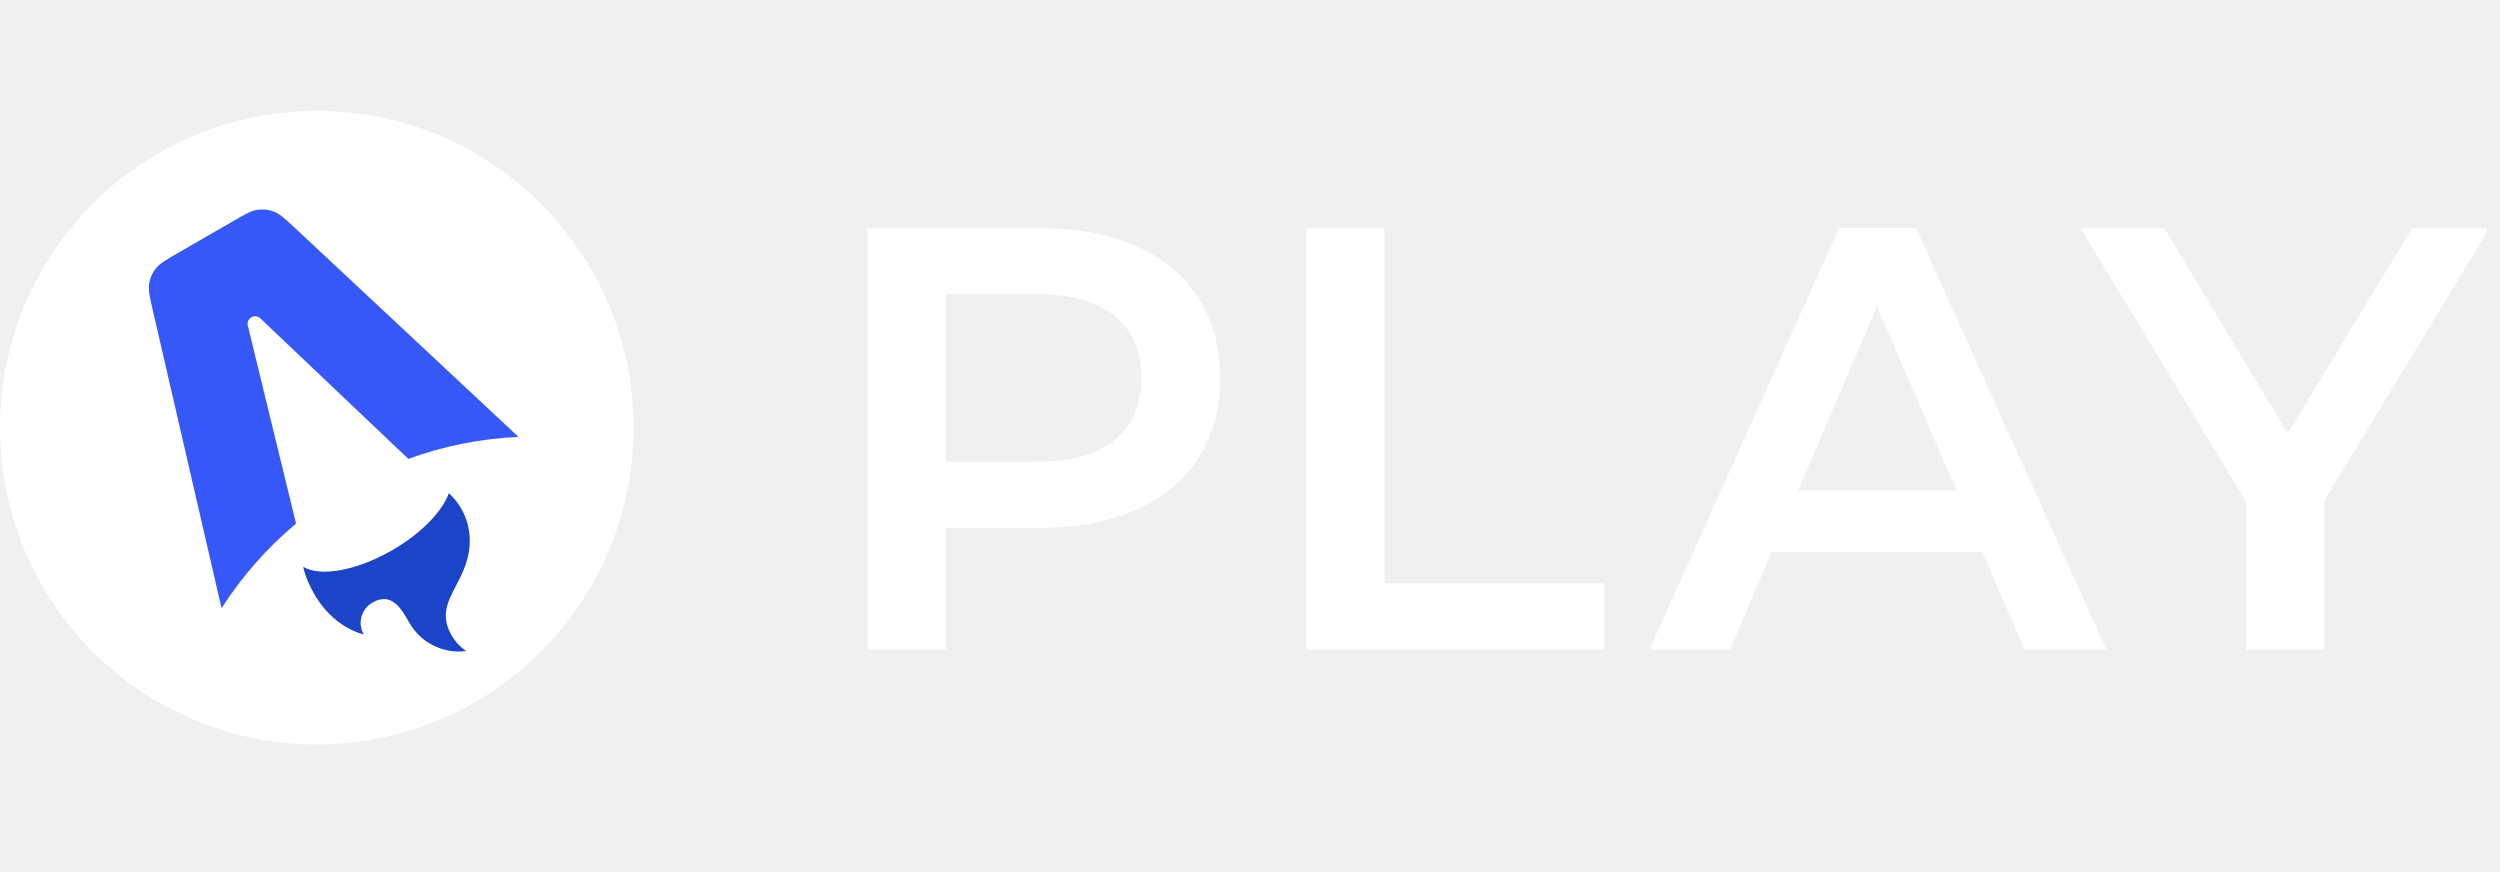
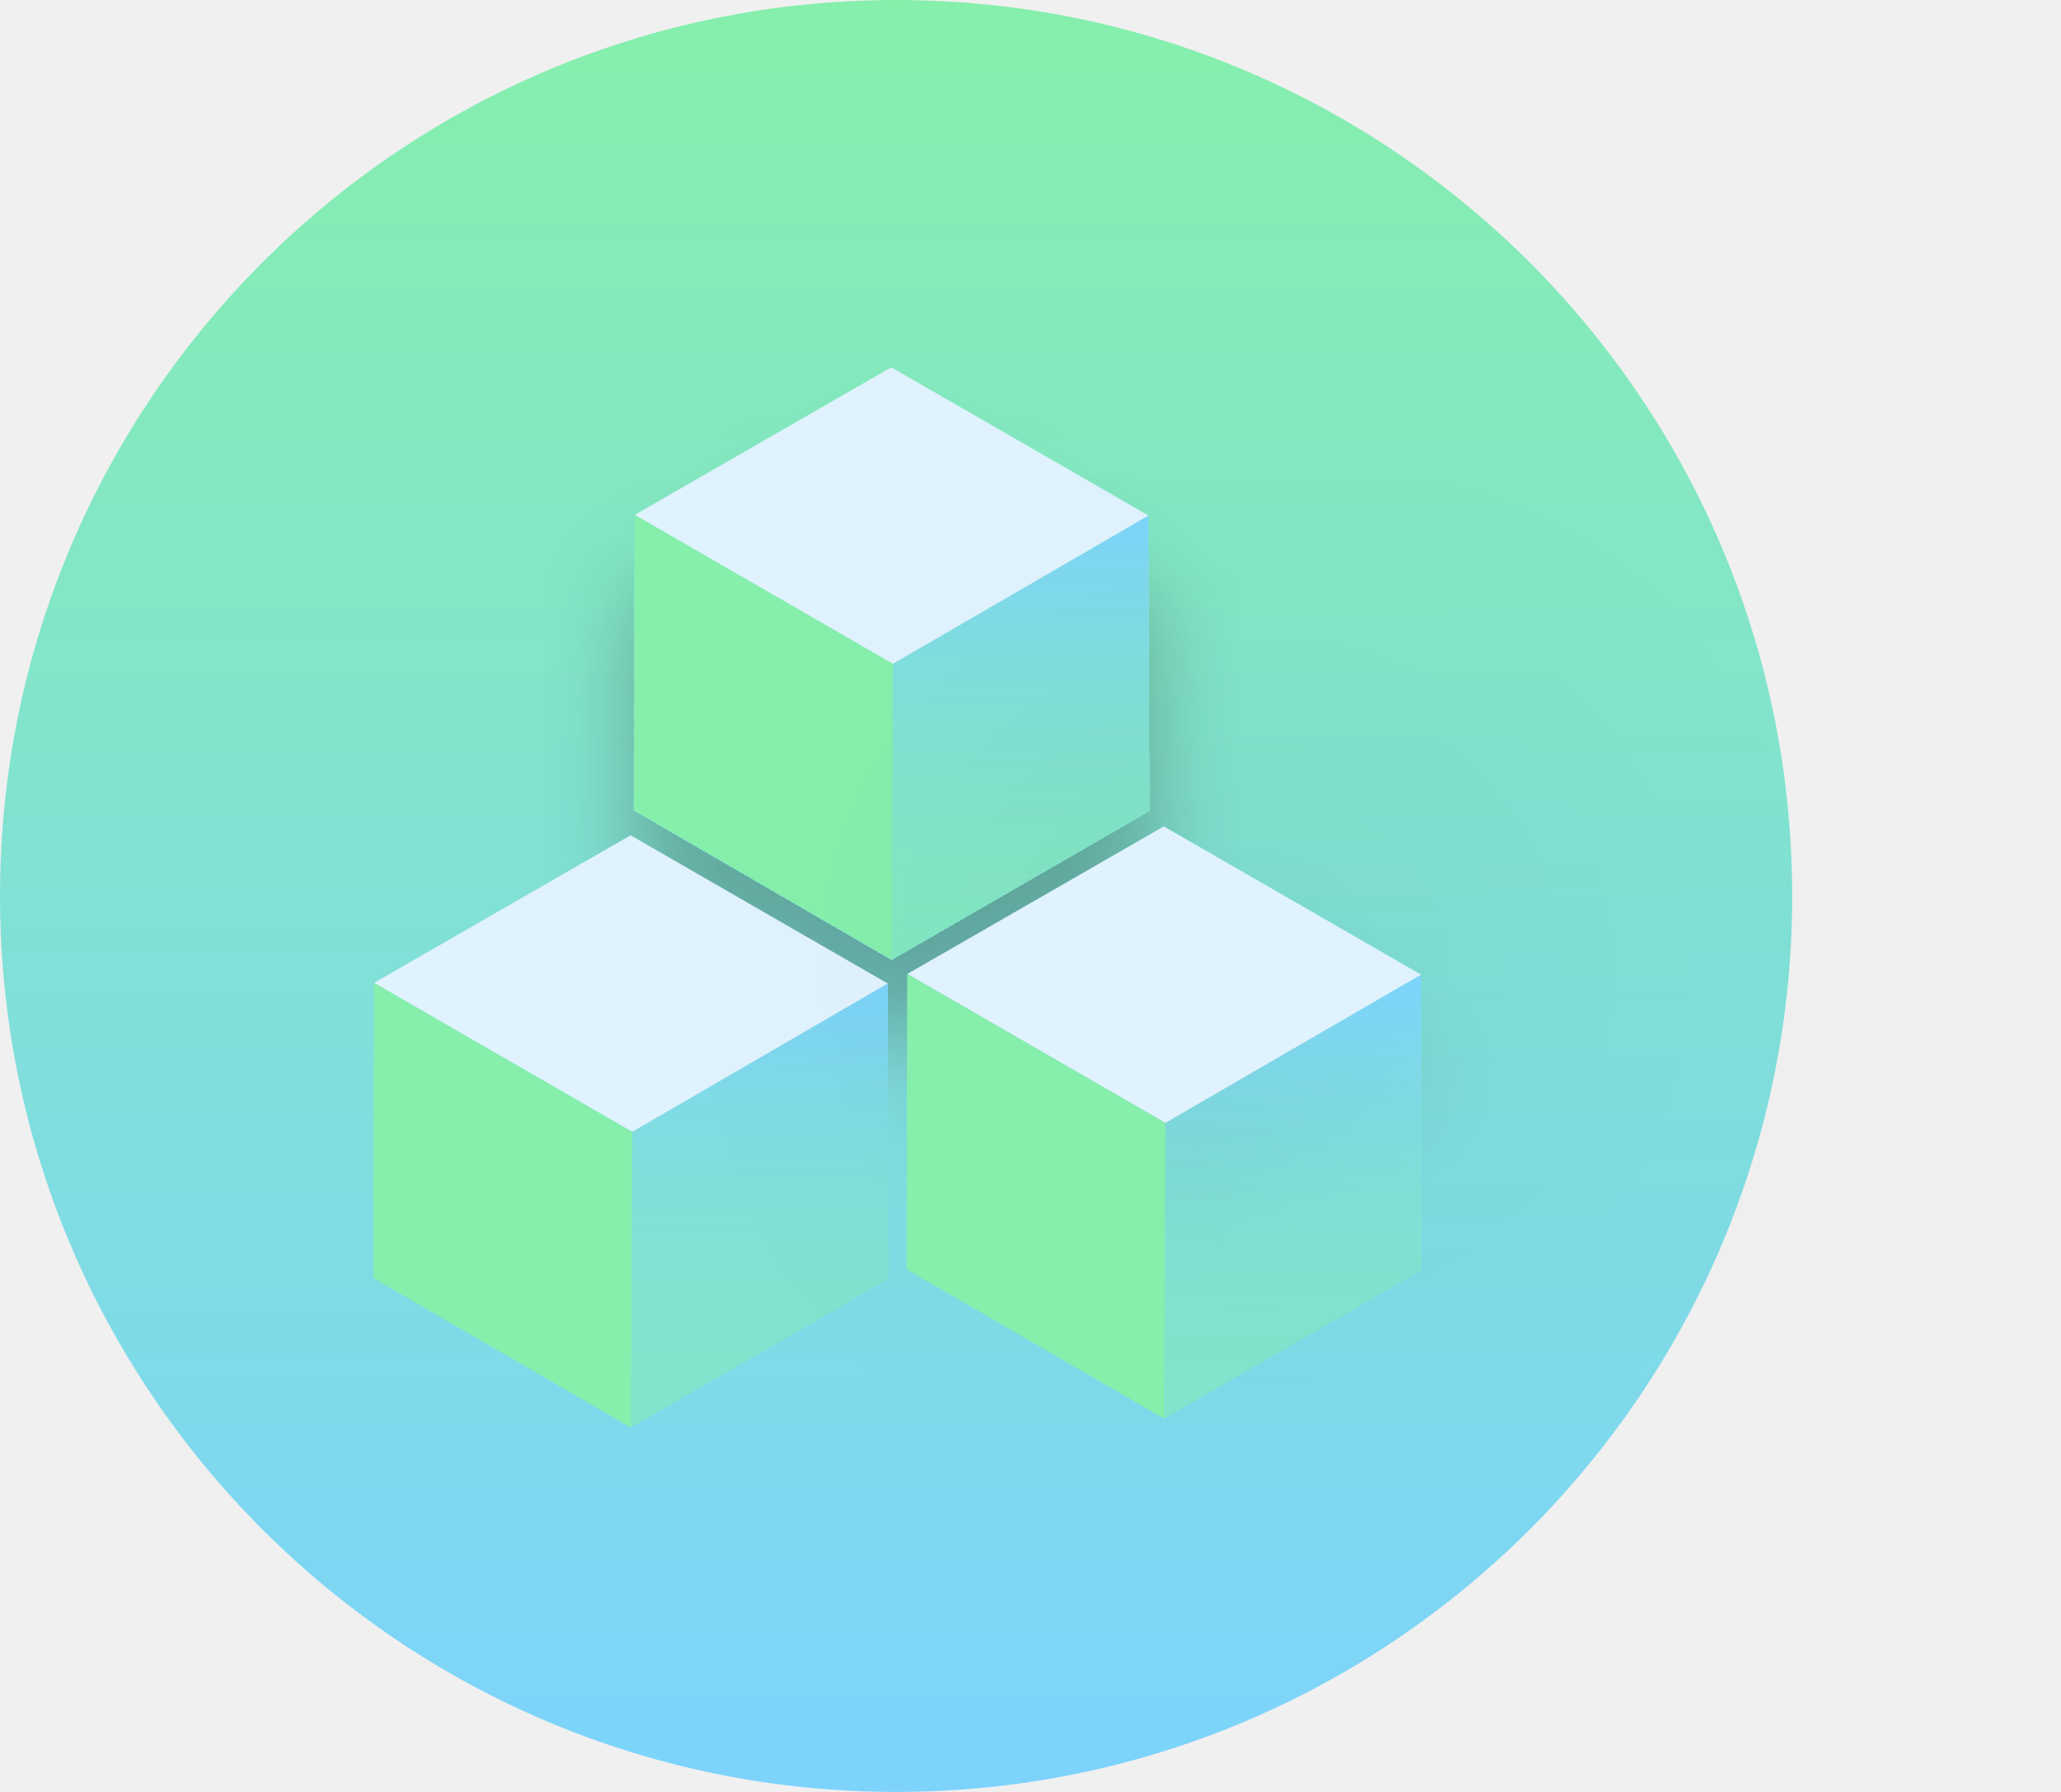
- <svg xmlns="http://www.w3.org/2000/svg" width="132" height="46" viewBox="0 0 132 46" fill="none">
-   <g clip-path="url(#clip0_304_44)">
-     <mask id="mask0_304_44" style="mask-type:luminance" maskUnits="userSpaceOnUse" x="0" y="0" width="132" height="46">
-       <path d="M0 0H131.309V46H0V0Z" fill="white" />
+ <svg xmlns="http://www.w3.org/2000/svg" width="92" height="80" viewBox="0 0 92 80" fill="none">
+   <circle cx="40" cy="40" r="40" fill="url(#paint0_linear_white)" />
+   <g filter="url(#filter0_d_white)">
+     <mask id="mask0_white" style="mask-type:luminance" maskUnits="userSpaceOnUse" x="28" y="16" width="24" height="14">
+       <path d="M28.297 16.397H51.306V29.776H28.297V16.397Z" fill="white" />
    </mask>
-     <g mask="url(#mask0_304_44)">
-       <path d="M54.952 12.044C56.88 12.044 58.554 12.362 59.973 12.997C61.414 13.633 62.516 14.544 63.279 15.731C64.041 16.917 64.423 18.326 64.423 19.958C64.423 21.568 64.041 22.977 63.279 24.185C62.516 25.371 61.414 26.282 59.973 26.918C58.553 27.554 56.88 27.871 54.952 27.871H49.93V34.291H45.8V12.044H54.952ZM54.762 24.375C56.562 24.375 57.929 23.994 58.861 23.231C59.793 22.468 60.259 21.377 60.259 19.958C60.259 18.538 59.793 17.447 58.861 16.684C57.929 15.921 56.562 15.54 54.761 15.54H49.931V24.375H54.762ZM68.967 12.044H73.099V30.795H84.73V34.291H68.967V12.044ZM104.668 29.143H93.544L91.35 34.29H87.091L97.102 12.043H101.171L111.214 34.29H106.891L104.667 29.142L104.668 29.143ZM103.301 25.901L99.106 16.176L94.942 25.901H103.301ZM122.726 26.441V34.291H118.594V26.505L109.854 12.044H114.272L120.787 22.881L127.366 12.044H131.434L122.726 26.441ZM16.727 39.309C25.965 39.309 33.455 31.82 33.455 22.582C33.455 13.343 25.965 5.854 16.727 5.854C7.49 5.854 0 13.344 0 22.582C0 31.82 7.489 39.309 16.727 39.309Z" fill="white" />
+     <g mask="url(#mask0_white)">
+       <path d="M39.785 16.399L28.333 22.988L39.859 29.641L51.27 23.02L39.785 16.399Z" fill="#E0F2FE" />
+     </g>
+     <mask id="mask1_white" style="mask-type:luminance" maskUnits="userSpaceOnUse" x="39" y="22" width="13" height="21">
+       <path d="M39.714 22.9H51.306V42.843H39.714V22.9Z" fill="white" />
+     </mask>
+     <g mask="url(#mask1_white)">
+       <path d="M51.27 23.02L39.859 29.641L39.802 42.841L51.307 36.198L51.27 23.02Z" fill="url(#paint1_linear_white)" />
+     </g>
+     <mask id="mask2_white" style="mask-type:luminance" maskUnits="userSpaceOnUse" x="28" y="22" width="12" height="21">
+       <path d="M28.297 22.9H39.89V42.843H28.297V22.9Z" fill="white" />
+     </mask>
+     <g mask="url(#mask2_white)">
+       <path d="M28.333 22.988L28.296 36.167L39.801 42.841L39.859 29.641L28.333 22.988Z" fill="#86EFAC" />
    </g>
  </g>
-   <path d="M14.469 11.175C14.782 11.297 15.052 11.549 15.592 12.053L27.375 23.068C25.389 23.157 23.428 23.549 21.561 24.229L13.744 16.808C13.682 16.748 13.602 16.711 13.517 16.701C13.431 16.691 13.345 16.709 13.271 16.752C13.196 16.795 13.138 16.861 13.104 16.94C13.07 17.019 13.063 17.107 13.084 17.191L15.631 27.646C14.1 28.927 12.773 30.434 11.698 32.116L8.07 16.391C7.904 15.673 7.822 15.314 7.874 14.982C7.919 14.689 8.039 14.413 8.222 14.18C8.43 13.915 8.749 13.731 9.388 13.362L12.307 11.677C12.947 11.308 13.266 11.123 13.599 11.076C13.893 11.034 14.192 11.069 14.469 11.175Z" fill="#3758F9" />
-   <path d="M23.699 26.038C23.359 26.999 22.247 28.163 20.705 29.053C18.812 30.145 16.886 30.472 16.008 29.923C16.12 30.464 16.386 31.003 16.578 31.335C16.578 31.335 17.42 33.022 19.208 33.501C19.045 33.219 19.001 32.883 19.085 32.567C19.17 32.252 19.376 31.983 19.659 31.82C20.668 31.237 21.175 32.118 21.586 32.833L21.623 32.897C22.249 33.981 23.448 34.528 24.617 34.376C24.299 34.161 24.035 33.877 23.844 33.544C23.247 32.51 23.632 31.775 24.079 30.92C24.434 30.24 24.83 29.484 24.802 28.443C24.786 27.882 24.631 27.333 24.349 26.848C24.171 26.538 23.95 26.267 23.699 26.038Z" fill="#1B44C8" />
+   <g filter="url(#filter1_d_white)">
+     <mask id="mask3_white" style="mask-type:luminance" maskUnits="userSpaceOnUse" x="16" y="37" width="24" height="14">
+       <path d="M16.661 37.289H39.669V50.669H16.661V37.289Z" fill="white" />
+     </mask>
+     <g mask="url(#mask3_white)">
+       <path d="M28.149 37.291L16.697 43.881L28.223 50.534L39.634 43.913L28.149 37.291Z" fill="#E0F2FE" />
+     </g>
+   </g>
+   <mask id="mask4_white" style="mask-type:luminance" maskUnits="userSpaceOnUse" x="28" y="43" width="12" height="21">
+     <path d="M28.077 43.793H39.669V63.736H28.077V43.793Z" fill="white" />
+   </mask>
+   <g mask="url(#mask4_white)">
+     <path d="M39.634 43.913L28.223 50.534L28.165 63.733L39.671 57.09L39.634 43.913Z" fill="url(#paint2_linear_white)" />
+   </g>
+   <mask id="mask5_white" style="mask-type:luminance" maskUnits="userSpaceOnUse" x="16" y="43" width="13" height="21">
+     <path d="M16.661 43.793H28.253V63.736H16.661V43.793Z" fill="white" />
+   </mask>
+   <g mask="url(#mask5_white)">
+     <path d="M16.697 43.881L16.66 57.059L28.165 63.733L28.223 50.534L16.697 43.881Z" fill="#86EFAC" />
+   </g>
+   <g filter="url(#filter2_d_white)">
+     <mask id="mask6_white" style="mask-type:luminance" maskUnits="userSpaceOnUse" x="40" y="36" width="24" height="15">
+       <path d="M40.463 36.893H63.471V50.272H40.463V36.893Z" fill="white" />
+     </mask>
+     <g mask="url(#mask6_white)">
+       <path d="M51.95 36.895L40.498 43.484L52.025 50.137L63.435 43.516L51.95 36.895Z" fill="#E0F2FE" />
+     </g>
+   </g>
+   <mask id="mask7_white" style="mask-type:luminance" maskUnits="userSpaceOnUse" x="51" y="43" width="13" height="21">
+     <path d="M51.879 43.396H63.471V63.339H51.879V43.396Z" fill="white" />
+   </mask>
+   <g mask="url(#mask7_white)">
+     <path d="M63.435 43.516L52.024 50.137L51.967 63.337L63.472 56.694L63.435 43.516Z" fill="url(#paint3_linear_white)" />
+   </g>
+   <mask id="mask8_white" style="mask-type:luminance" maskUnits="userSpaceOnUse" x="40" y="43" width="13" height="21">
+     <path d="M40.463 43.396H52.055V63.339H40.463V43.396Z" fill="white" />
+   </mask>
+   <g mask="url(#mask8_white)">
+     <path d="M40.498 43.484L40.461 56.663L51.967 63.337L52.025 50.137L40.498 43.484Z" fill="#86EFAC" />
+   </g>
  <defs>
-     <clipPath id="clip0_304_44">
-       <rect width="132" height="46" fill="white" />
-     </clipPath>
+     <filter id="filter0_d_white" x="24.297" y="16.399" width="31.008" height="34.442" filterUnits="userSpaceOnUse" color-interpolation-filters="sRGB">
+       <feFlood flood-opacity="0" result="BackgroundImageFix" />
+       <feColorMatrix in="SourceAlpha" type="matrix" values="0 0 0 0 0 0 0 0 0 0 0 0 0 0 0 0 0 0 127 0" result="hardAlpha" />
+       <feOffset dy="4" />
+       <feGaussianBlur stdDeviation="2" />
+       <feComposite in2="hardAlpha" operator="out" />
+       <feColorMatrix type="matrix" values="0 0 0 0 0 0 0 0 0 0 0 0 0 0 0 0 0 0 0.25 0" />
+       <feBlend mode="normal" in2="BackgroundImageFix" result="effect1_dropShadow_white" />
+       <feBlend mode="normal" in="SourceGraphic" in2="effect1_dropShadow_white" result="shape" />
+     </filter>
+     <filter id="filter1_d_white" x="16.697" y="37.291" width="50.937" height="21.242" filterUnits="userSpaceOnUse" color-interpolation-filters="sRGB">
+       <feFlood flood-opacity="0" result="BackgroundImageFix" />
+       <feColorMatrix in="SourceAlpha" type="matrix" values="0 0 0 0 0 0 0 0 0 0 0 0 0 0 0 0 0 0 127 0" result="hardAlpha" />
+       <feOffset dx="24" dy="4" />
+       <feGaussianBlur stdDeviation="2" />
+       <feComposite in2="hardAlpha" operator="out" />
+       <feColorMatrix type="matrix" values="0 0 0 0 0 0 0 0 0 0 0 0 0 0 0 0 0 0 0.13 0" />
+       <feBlend mode="normal" in2="BackgroundImageFix" result="effect1_dropShadow_white" />
+       <feBlend mode="normal" in="SourceGraphic" in2="effect1_dropShadow_white" result="shape" />
+     </filter>
+     <filter id="filter2_d_white" x="20.498" y="12.895" width="70.937" height="61.242" filterUnits="userSpaceOnUse" color-interpolation-filters="sRGB">
+       <feFlood flood-opacity="0" result="BackgroundImageFix" />
+       <feColorMatrix in="SourceAlpha" type="matrix" values="0 0 0 0 0 0 0 0 0 0 0 0 0 0 0 0 0 0 127 0" result="hardAlpha" />
+       <feOffset dx="4" />
+       <feGaussianBlur stdDeviation="12" />
+       <feComposite in2="hardAlpha" operator="out" />
+       <feColorMatrix type="matrix" values="0 0 0 0 0 0 0 0 0 0 0 0 0 0 0 0 0 0 0.13 0" />
+       <feBlend mode="normal" in2="BackgroundImageFix" result="effect1_dropShadow_white" />
+       <feBlend mode="normal" in="SourceGraphic" in2="effect1_dropShadow_white" result="shape" />
+     </filter>
+     <linearGradient id="paint0_linear_white" x1="40" y1="0" x2="40" y2="80" gradientUnits="userSpaceOnUse">
+       <stop stop-color="#86EFAC" />
+       <stop offset="1" stop-color="#7DD3FC" />
+     </linearGradient>
+     <linearGradient id="paint1_linear_white" x1="45.554" y1="23.02" x2="45.554" y2="42.841" gradientUnits="userSpaceOnUse">
+       <stop stop-color="#7DD3FC" />
+       <stop offset="1" stop-color="#86EFAC" stop-opacity="0.5" />
+     </linearGradient>
+     <linearGradient id="paint2_linear_white" x1="33.918" y1="43.913" x2="33.918" y2="63.733" gradientUnits="userSpaceOnUse">
+       <stop stop-color="#7DD3FC" />
+       <stop offset="1" stop-color="#86EFAC" stop-opacity="0.5" />
+     </linearGradient>
+     <linearGradient id="paint3_linear_white" x1="57.719" y1="43.516" x2="57.719" y2="63.337" gradientUnits="userSpaceOnUse">
+       <stop stop-color="#7DD3FC" />
+       <stop offset="1" stop-color="#86EFAC" stop-opacity="0.5" />
+     </linearGradient>
  </defs>
</svg>
